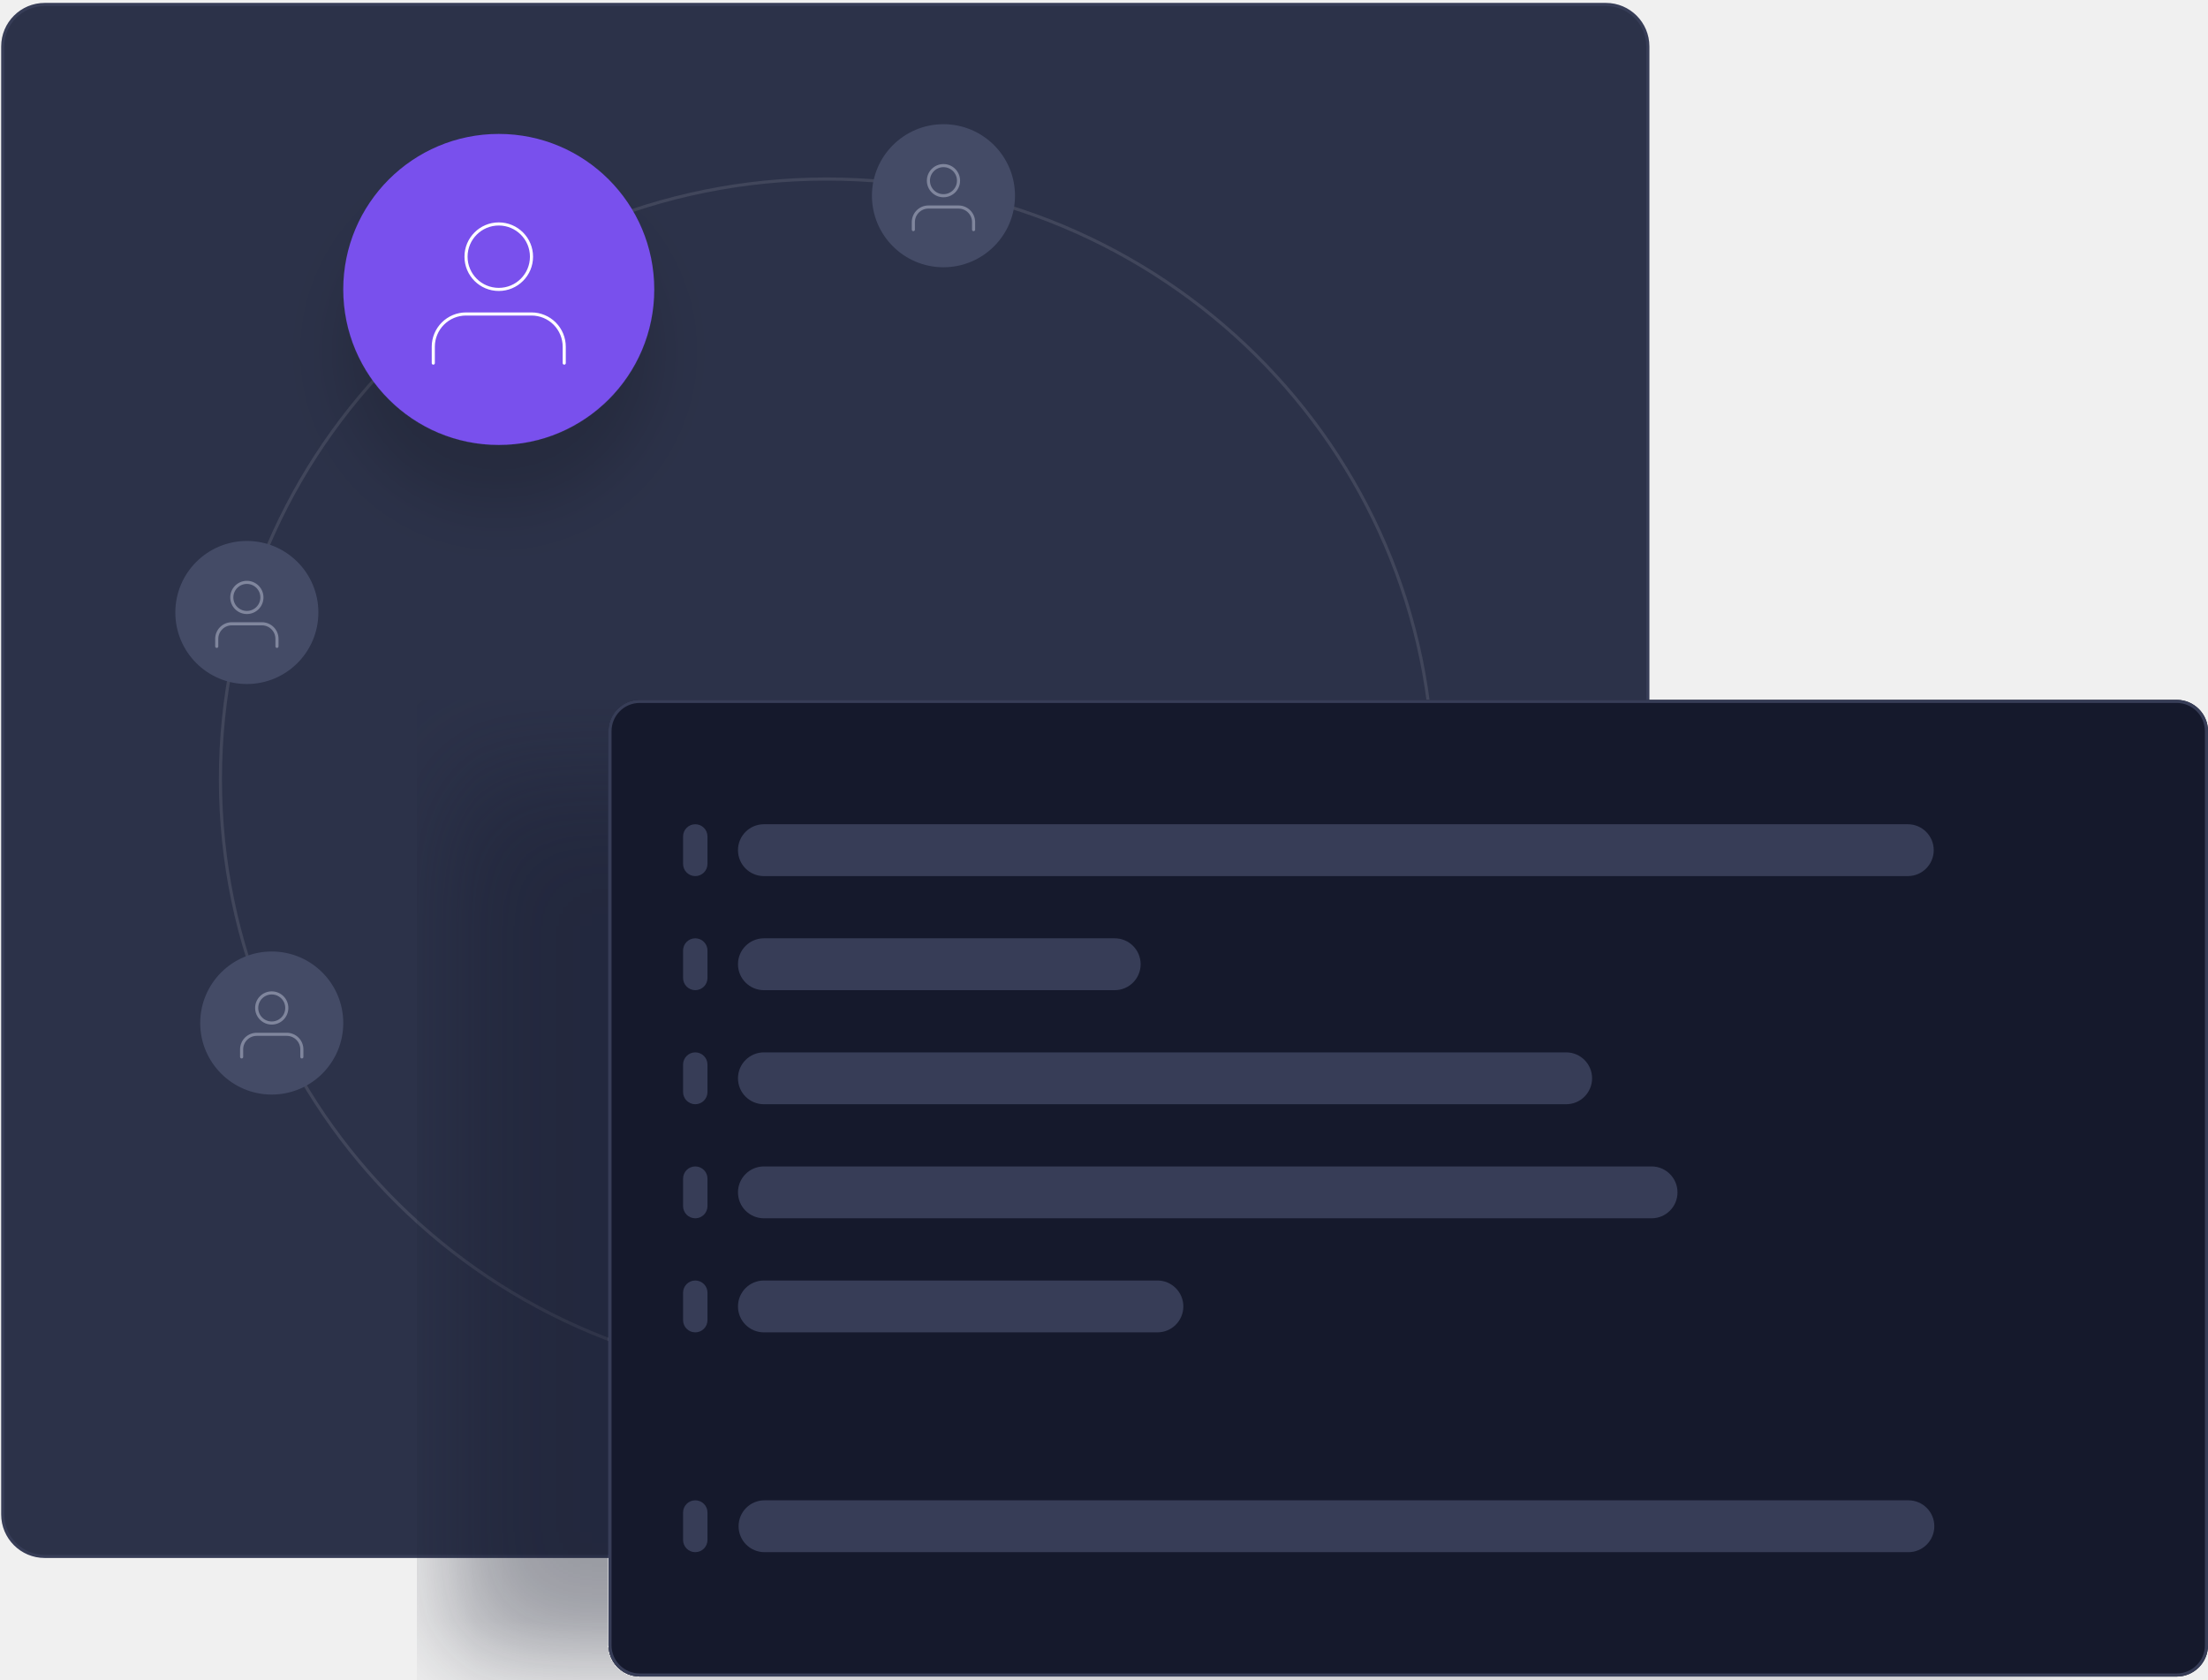
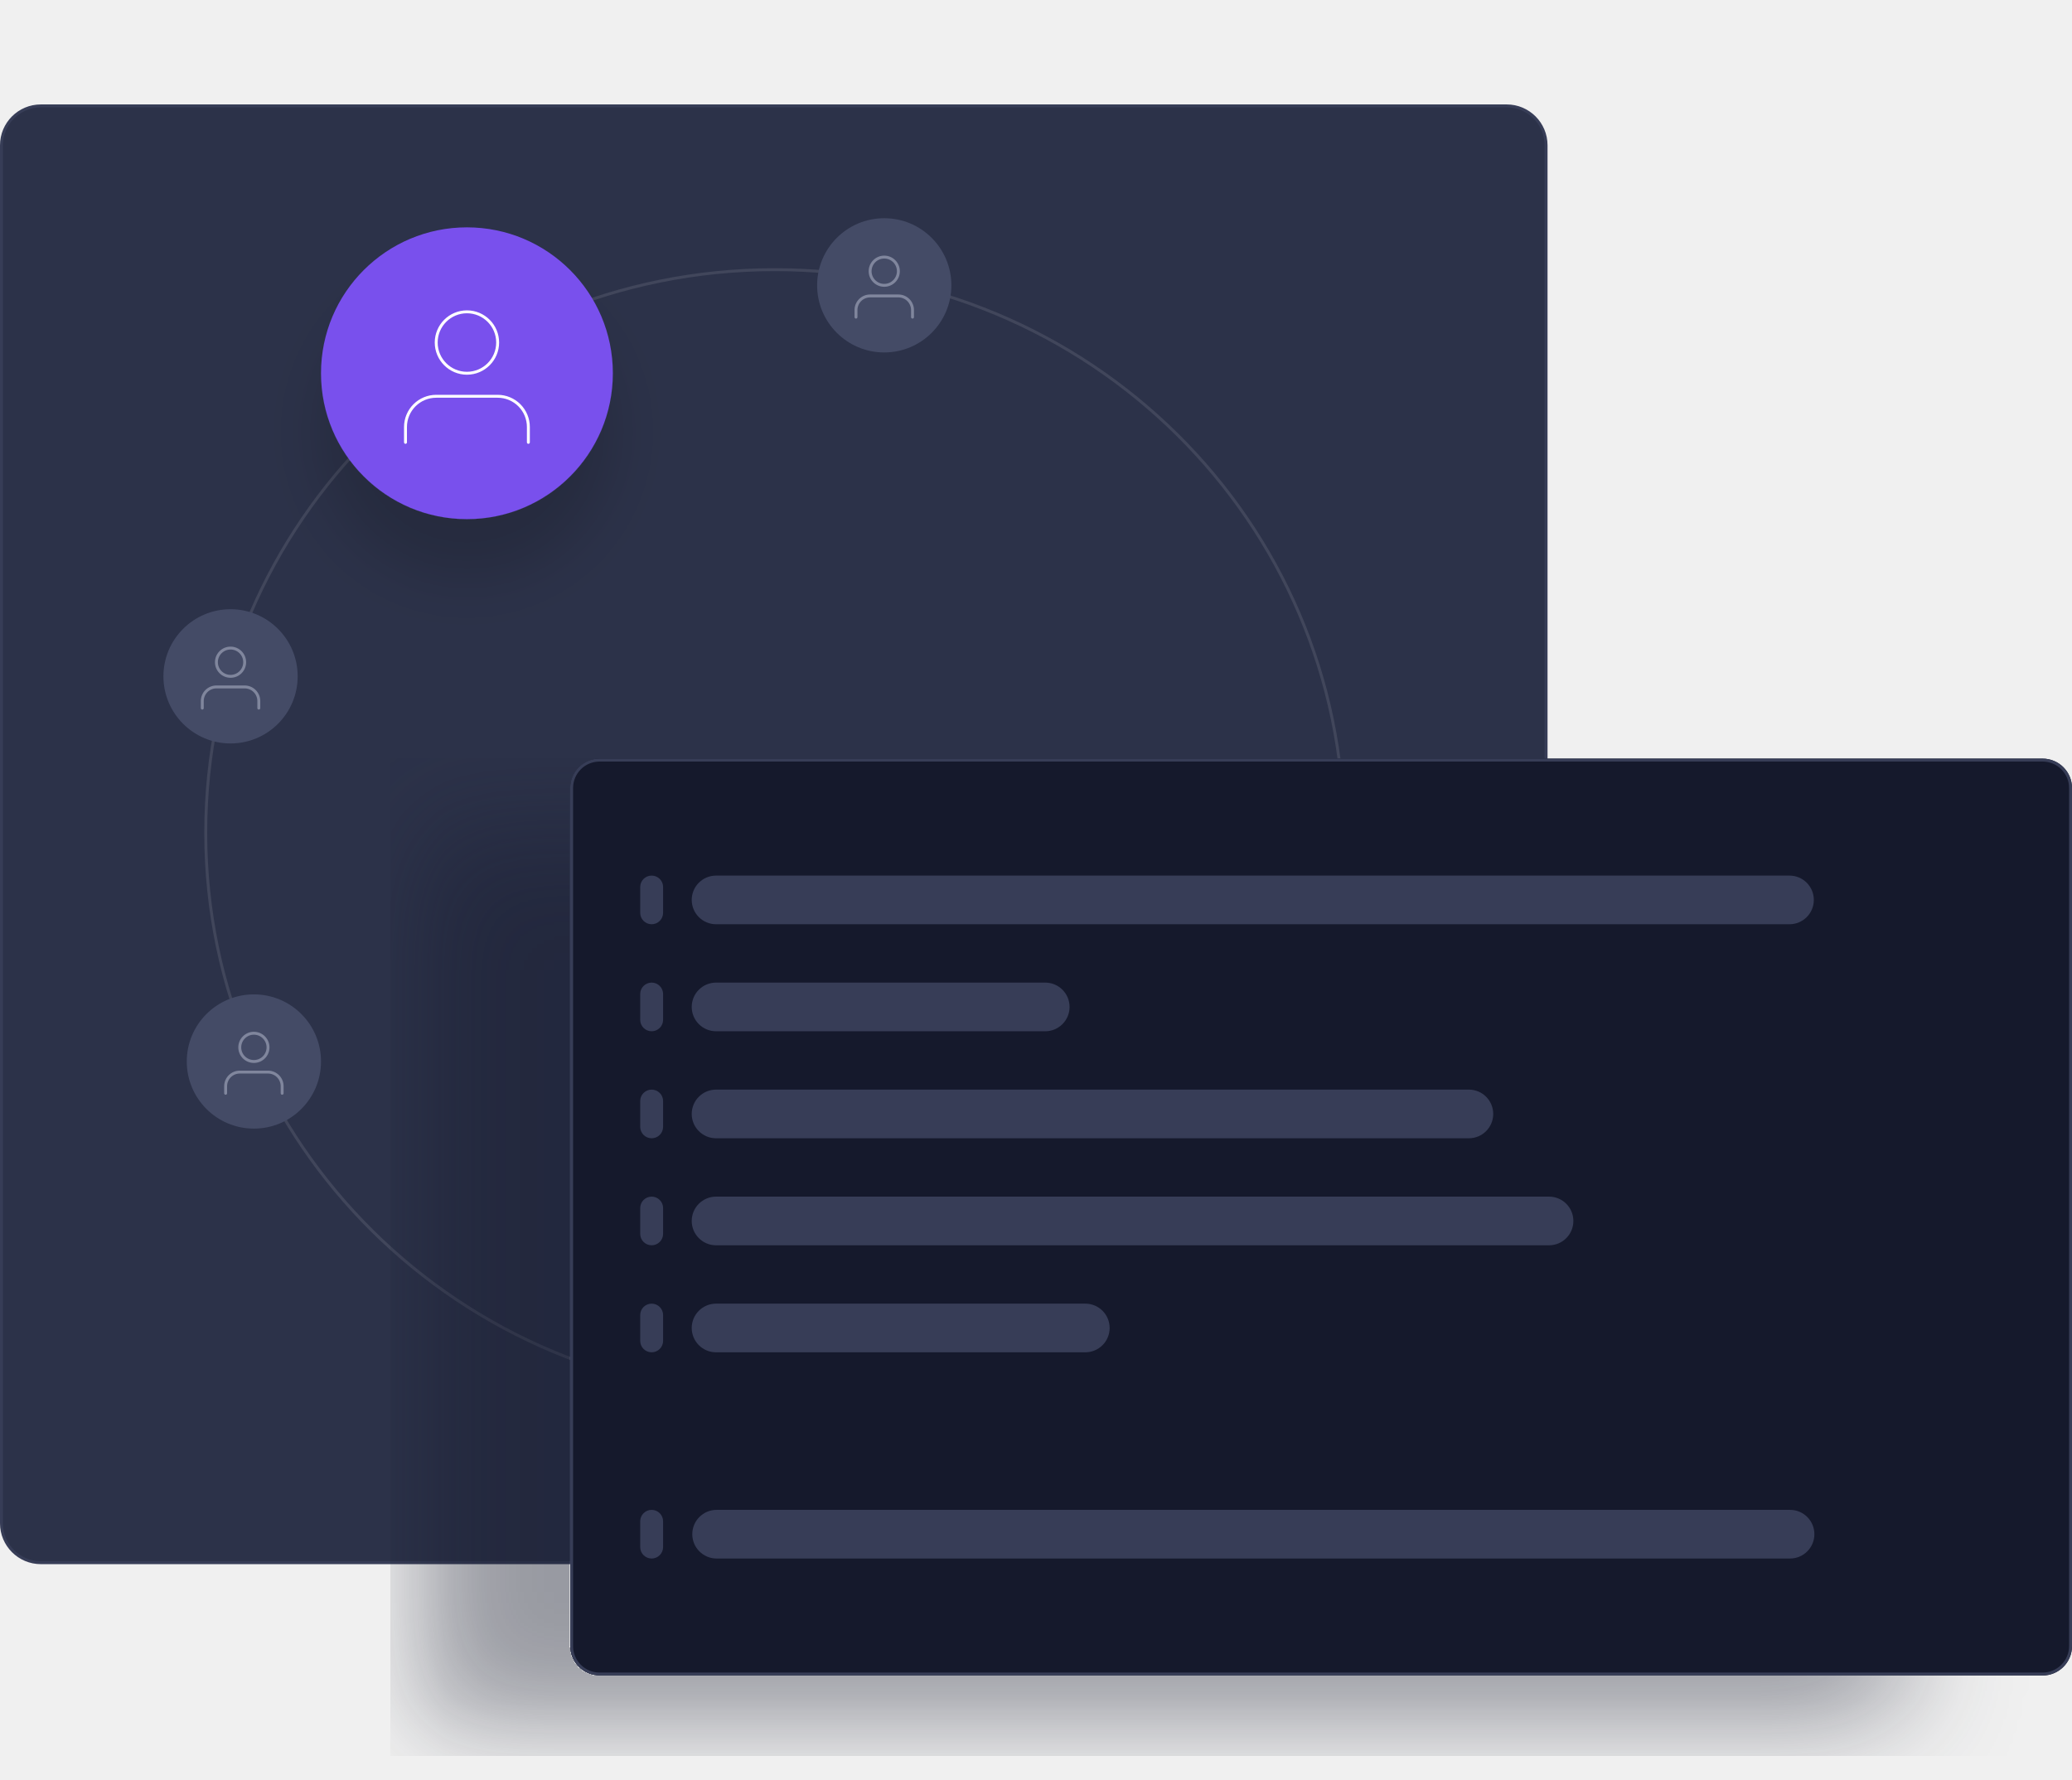
- <svg xmlns="http://www.w3.org/2000/svg" width="710" height="540" viewBox="0 0 710 540" fill="none">
-   <rect x="0.88" y="1.433" width="529" height="499" rx="13.5" fill="#2C3249" />
-   <path opacity="0.1" d="M460.88 250.559C460.88 357.145 373.581 443.559 265.88 443.559C158.18 443.559 70.88 357.145 70.88 250.559C70.88 143.973 158.18 57.559 265.88 57.559C373.581 57.559 460.88 143.973 460.88 250.559Z" stroke="white" />
-   <g filter="url(#filter0_d_16_13884)">
-     <circle cx="160.38" cy="93.059" r="50" fill="#7950ED" />
-     <path d="M181.433 116.743V111.48C181.433 108.689 180.324 106.011 178.35 104.037C176.376 102.063 173.699 100.954 170.907 100.954H149.854C147.062 100.954 144.385 102.063 142.411 104.037C140.437 106.011 139.328 108.689 139.328 111.48V116.743" stroke="white" stroke-linecap="round" stroke-linejoin="round" />
-     <path d="M160.38 93.059C166.194 93.059 170.907 88.347 170.907 82.533C170.907 76.719 166.194 72.007 160.38 72.007C154.567 72.007 149.854 76.719 149.854 82.533C149.854 88.347 154.567 93.059 160.38 93.059Z" stroke="white" stroke-linecap="round" stroke-linejoin="round" />
+ <svg xmlns="http://www.w3.org/2000/svg" width="710" height="610" viewBox="0 0 710 610" fill="none">
+   <rect x="0.5" y="36.289" width="529.284" height="499.268" rx="13.5" fill="#2C3249" />
+   <path opacity="0.1" d="M460.5 285.415C460.5 392.001 373.2 478.415 265.5 478.415C157.8 478.415 70.5 392.001 70.5 285.415C70.5 178.829 157.8 92.415 265.5 92.415C373.2 92.415 460.5 178.829 460.5 285.415Z" stroke="white" />
+   <g filter="url(#filter0_d_228_3959)">
+     <circle cx="160" cy="127.915" r="50" fill="#7950ED" />
+     <path d="M181.053 151.599V146.336C181.053 143.544 179.944 140.867 177.97 138.893C175.995 136.919 173.318 135.81 170.526 135.81H149.474C146.682 135.81 144.005 136.919 142.03 138.893C140.056 140.867 138.947 143.544 138.947 146.336V151.599" stroke="white" stroke-linecap="round" stroke-linejoin="round" />
+     <path d="M160 127.915C165.814 127.915 170.526 123.202 170.526 117.389C170.526 111.575 165.814 106.863 160 106.863C154.186 106.863 149.474 111.575 149.474 117.389C149.474 123.202 154.186 127.915 160 127.915Z" stroke="white" stroke-linecap="round" stroke-linejoin="round" />
  </g>
-   <circle cx="87.38" cy="328.933" r="23" fill="#444B66" />
-   <path d="M97.065 339.828V337.407C97.065 336.123 96.555 334.891 95.647 333.983C94.738 333.075 93.507 332.565 92.223 332.565H82.538C81.254 332.565 80.023 333.075 79.115 333.983C78.206 334.891 77.696 336.123 77.696 337.407V339.828" stroke="#80869D" stroke-linecap="round" stroke-linejoin="round" />
-   <path d="M87.38 328.933C90.055 328.933 92.223 326.765 92.223 324.091C92.223 321.417 90.055 319.249 87.38 319.249C84.706 319.249 82.538 321.417 82.538 324.091C82.538 326.765 84.706 328.933 87.38 328.933Z" stroke="#80869D" stroke-linecap="round" stroke-linejoin="round" />
-   <circle cx="79.38" cy="196.933" r="23" fill="#444B66" />
-   <path d="M89.065 207.828V205.407C89.065 204.123 88.555 202.891 87.647 201.983C86.738 201.075 85.507 200.565 84.223 200.565H74.538C73.254 200.565 72.023 201.075 71.115 201.983C70.206 202.891 69.696 204.123 69.696 205.407V207.828" stroke="#80869D" stroke-linecap="round" stroke-linejoin="round" />
-   <path d="M79.38 196.933C82.055 196.933 84.223 194.765 84.223 192.091C84.223 189.417 82.055 187.249 79.38 187.249C76.706 187.249 74.538 189.417 74.538 192.091C74.538 194.765 76.706 196.933 79.38 196.933Z" stroke="#80869D" stroke-linecap="round" stroke-linejoin="round" />
-   <circle cx="303.38" cy="62.933" r="23" fill="#444B66" />
-   <path d="M313.065 73.828V71.407C313.065 70.123 312.555 68.891 311.646 67.983C310.738 67.075 309.507 66.565 308.223 66.565H298.538C297.254 66.565 296.023 67.075 295.115 67.983C294.206 68.891 293.696 70.123 293.696 71.407V73.828" stroke="#80869D" stroke-linecap="round" stroke-linejoin="round" />
-   <path d="M303.38 62.933C306.055 62.933 308.223 60.766 308.223 58.091C308.223 55.417 306.055 53.249 303.38 53.249C300.706 53.249 298.538 55.417 298.538 58.091C298.538 60.766 300.706 62.933 303.38 62.933Z" stroke="#80869D" stroke-linecap="round" stroke-linejoin="round" />
-   <rect x="0.88" y="1.433" width="529" height="499" rx="13.5" stroke="#373D57" />
-   <g filter="url(#filter1_d_16_13884)">
-     <rect x="195.649" y="225.017" width="514.351" height="314.05" rx="10.069" fill="#15192C" />
-     <rect x="237.304" y="265.017" width="384.504" height="16.675" rx="8.337" fill="#373D57" />
-     <rect x="219.649" y="265.017" width="7.847" height="16.675" rx="3.924" fill="#373D57" />
-     <rect x="237.304" y="301.692" width="129.476" height="16.675" rx="8.337" fill="#373D57" />
-     <rect x="219.649" y="301.692" width="7.847" height="16.675" rx="3.924" fill="#373D57" />
-     <rect x="237.304" y="338.367" width="274.646" height="16.675" rx="8.337" fill="#373D57" />
-     <rect x="219.649" y="338.367" width="7.847" height="16.675" rx="3.924" fill="#373D57" />
-     <rect x="237.304" y="375.042" width="302.11" height="16.675" rx="8.337" fill="#373D57" />
-     <rect x="219.649" y="375.042" width="7.847" height="16.675" rx="3.924" fill="#373D57" />
-     <rect x="237.304" y="411.717" width="143.208" height="16.675" rx="8.337" fill="#373D57" />
-     <rect x="219.649" y="411.717" width="7.847" height="16.675" rx="3.924" fill="#373D57" />
-     <rect x="219.649" y="482.392" width="7.847" height="16.675" rx="3.924" fill="#373D57" />
-     <rect x="237.496" y="482.392" width="384.504" height="16.675" rx="8.337" fill="#373D57" />
-     <rect x="196.149" y="225.517" width="513.351" height="313.05" rx="9.569" stroke="#373D57" />
+   <circle cx="87" cy="363.789" r="23" fill="#444B66" />
+   <path d="M96.684 374.684V372.263C96.684 370.979 96.174 369.747 95.266 368.839C94.358 367.931 93.126 367.421 91.842 367.421H82.158C80.874 367.421 79.642 367.931 78.734 368.839C77.826 369.747 77.316 370.979 77.316 372.263V374.684" stroke="#80869D" stroke-linecap="round" stroke-linejoin="round" />
+   <path d="M87 363.789C89.674 363.789 91.842 361.621 91.842 358.947C91.842 356.273 89.674 354.105 87 354.105C84.326 354.105 82.158 356.273 82.158 358.947C82.158 361.621 84.326 363.789 87 363.789Z" stroke="#80869D" stroke-linecap="round" stroke-linejoin="round" />
+   <circle cx="79" cy="231.789" r="23" fill="#444B66" />
+   <path d="M88.684 242.684V240.263C88.684 238.979 88.174 237.747 87.266 236.839C86.358 235.931 85.126 235.421 83.842 235.421H74.158C72.874 235.421 71.642 235.931 70.734 236.839C69.826 237.747 69.316 238.979 69.316 240.263V242.684" stroke="#80869D" stroke-linecap="round" stroke-linejoin="round" />
+   <path d="M79 231.789C81.674 231.789 83.842 229.621 83.842 226.947C83.842 224.273 81.674 222.105 79 222.105C76.326 222.105 74.158 224.273 74.158 226.947C74.158 229.621 76.326 231.789 79 231.789Z" stroke="#80869D" stroke-linecap="round" stroke-linejoin="round" />
+   <circle cx="303" cy="97.789" r="23" fill="#444B66" />
+   <path d="M312.684 108.684V106.263C312.684 104.979 312.174 103.747 311.266 102.839C310.358 101.931 309.126 101.421 307.842 101.421H298.158C296.874 101.421 295.642 101.931 294.734 102.839C293.826 103.747 293.316 104.979 293.316 106.263V108.684" stroke="#80869D" stroke-linecap="round" stroke-linejoin="round" />
+   <path d="M303 97.789C305.674 97.789 307.842 95.621 307.842 92.947C307.842 90.273 305.674 88.105 303 88.105C300.326 88.105 298.158 90.273 298.158 92.947C298.158 95.621 300.326 97.789 303 97.789Z" stroke="#80869D" stroke-linecap="round" stroke-linejoin="round" />
+   <rect x="0.5" y="36.289" width="529.284" height="499.268" rx="13.5" stroke="#373D57" />
+   <g filter="url(#filter1_d_228_3959)">
+     <rect x="195.373" y="259.993" width="514.627" height="314.218" rx="10.069" fill="#15192C" />
+     <rect x="237.029" y="300.077" width="384.504" height="16.675" rx="8.337" fill="#373D57" />
+     <rect x="219.373" y="300.077" width="7.847" height="16.675" rx="3.924" fill="#373D57" />
+     <rect x="237.029" y="336.752" width="129.476" height="16.675" rx="8.337" fill="#373D57" />
+     <rect x="219.373" y="336.752" width="7.847" height="16.675" rx="3.924" fill="#373D57" />
+     <rect x="237.029" y="373.427" width="274.646" height="16.675" rx="8.337" fill="#373D57" />
+     <rect x="219.373" y="373.427" width="7.847" height="16.675" rx="3.924" fill="#373D57" />
+     <rect x="237.029" y="410.102" width="302.11" height="16.675" rx="8.337" fill="#373D57" />
+     <rect x="219.373" y="410.102" width="7.847" height="16.675" rx="3.924" fill="#373D57" />
+     <rect x="237.029" y="446.777" width="143.208" height="16.675" rx="8.337" fill="#373D57" />
+     <rect x="219.373" y="446.777" width="7.847" height="16.675" rx="3.924" fill="#373D57" />
+     <rect x="219.373" y="517.452" width="7.847" height="16.675" rx="3.924" fill="#373D57" />
+     <rect x="237.22" y="517.452" width="384.504" height="16.675" rx="8.337" fill="#373D57" />
+     <rect x="195.873" y="260.493" width="513.627" height="313.218" rx="9.569" stroke="#373D57" />
  </g>
  <defs>
-     <filter id="filter0_d_16_13884" x="90.38" y="43.059" width="140" height="140" filterUnits="userSpaceOnUse" color-interpolation-filters="sRGB">
+     <filter id="filter0_d_228_3959" x="90" y="77.915" width="140" height="140" filterUnits="userSpaceOnUse" color-interpolation-filters="sRGB">
      <feFlood flood-opacity="0" result="BackgroundImageFix" />
      <feColorMatrix in="SourceAlpha" type="matrix" values="0 0 0 0 0 0 0 0 0 0 0 0 0 0 0 0 0 0 127 0" result="hardAlpha" />
      <feOffset dy="20" />
      <feGaussianBlur stdDeviation="10" />
      <feComposite in2="hardAlpha" operator="out" />
      <feColorMatrix type="matrix" values="0 0 0 0 0 0 0 0 0 0 0 0 0 0 0 0 0 0 0.15 0" />
-       <feBlend mode="normal" in2="BackgroundImageFix" result="effect1_dropShadow_16_13884" />
-       <feBlend mode="normal" in="SourceGraphic" in2="effect1_dropShadow_16_13884" result="shape" />
+       <feBlend mode="normal" in2="BackgroundImageFix" result="effect1_dropShadow_228_3959" />
+       <feBlend mode="normal" in="SourceGraphic" in2="effect1_dropShadow_228_3959" result="shape" />
    </filter>
-     <filter id="filter1_d_16_13884" x="134.264" y="225.017" width="575.736" height="341.435" filterUnits="userSpaceOnUse" color-interpolation-filters="sRGB">
+     <filter id="filter1_d_228_3959" x="133.988" y="259.993" width="576.012" height="341.603" filterUnits="userSpaceOnUse" color-interpolation-filters="sRGB">
      <feFlood flood-opacity="0" result="BackgroundImageFix" />
      <feColorMatrix in="SourceAlpha" type="matrix" values="0 0 0 0 0 0 0 0 0 0 0 0 0 0 0 0 0 0 127 0" result="hardAlpha" />
-       <feMorphology radius="34.615" operator="erode" in="SourceAlpha" result="effect1_dropShadow_16_13884" />
+       <feMorphology radius="34.615" operator="erode" in="SourceAlpha" result="effect1_dropShadow_228_3959" />
      <feOffset dx="-56" dy="22" />
      <feGaussianBlur stdDeviation="20" />
      <feComposite in2="hardAlpha" operator="out" />
      <feColorMatrix type="matrix" values="0 0 0 0 0.082 0 0 0 0 0.098 0 0 0 0 0.173 0 0 0 0.4 0" />
-       <feBlend mode="normal" in2="BackgroundImageFix" result="effect1_dropShadow_16_13884" />
-       <feBlend mode="normal" in="SourceGraphic" in2="effect1_dropShadow_16_13884" result="shape" />
+       <feBlend mode="normal" in2="BackgroundImageFix" result="effect1_dropShadow_228_3959" />
+       <feBlend mode="normal" in="SourceGraphic" in2="effect1_dropShadow_228_3959" result="shape" />
    </filter>
  </defs>
</svg>
